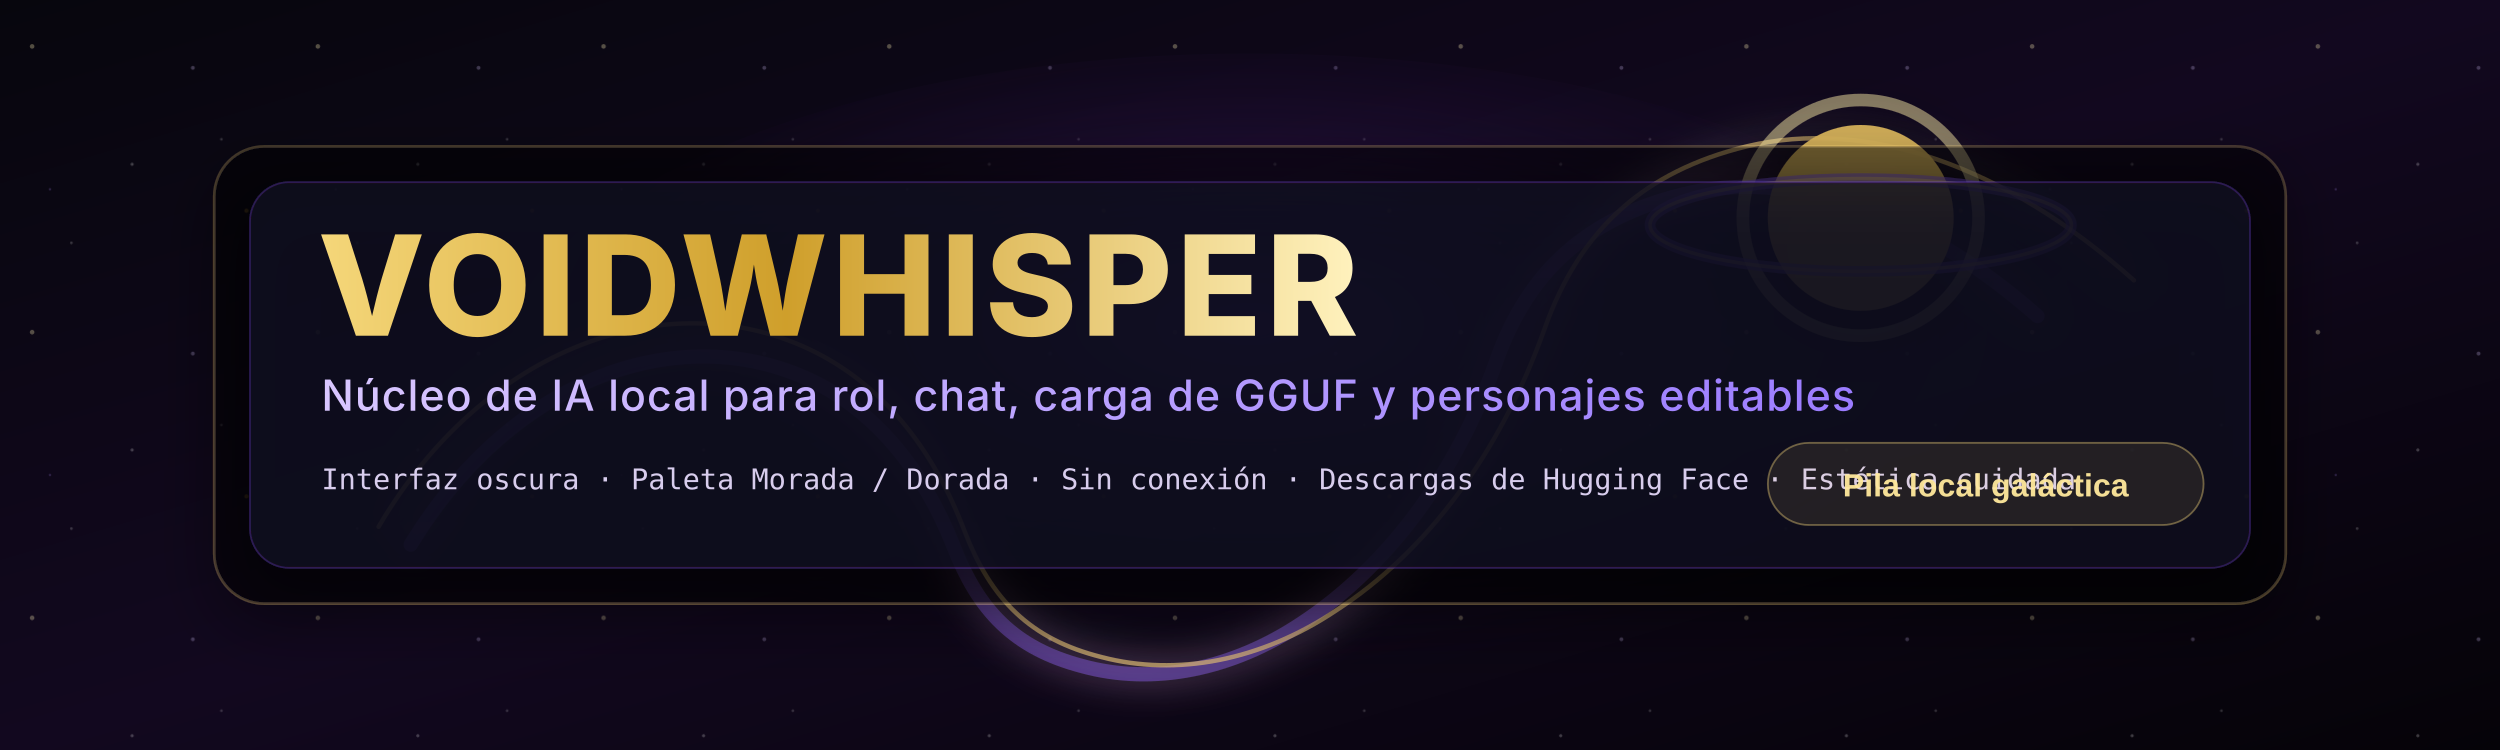
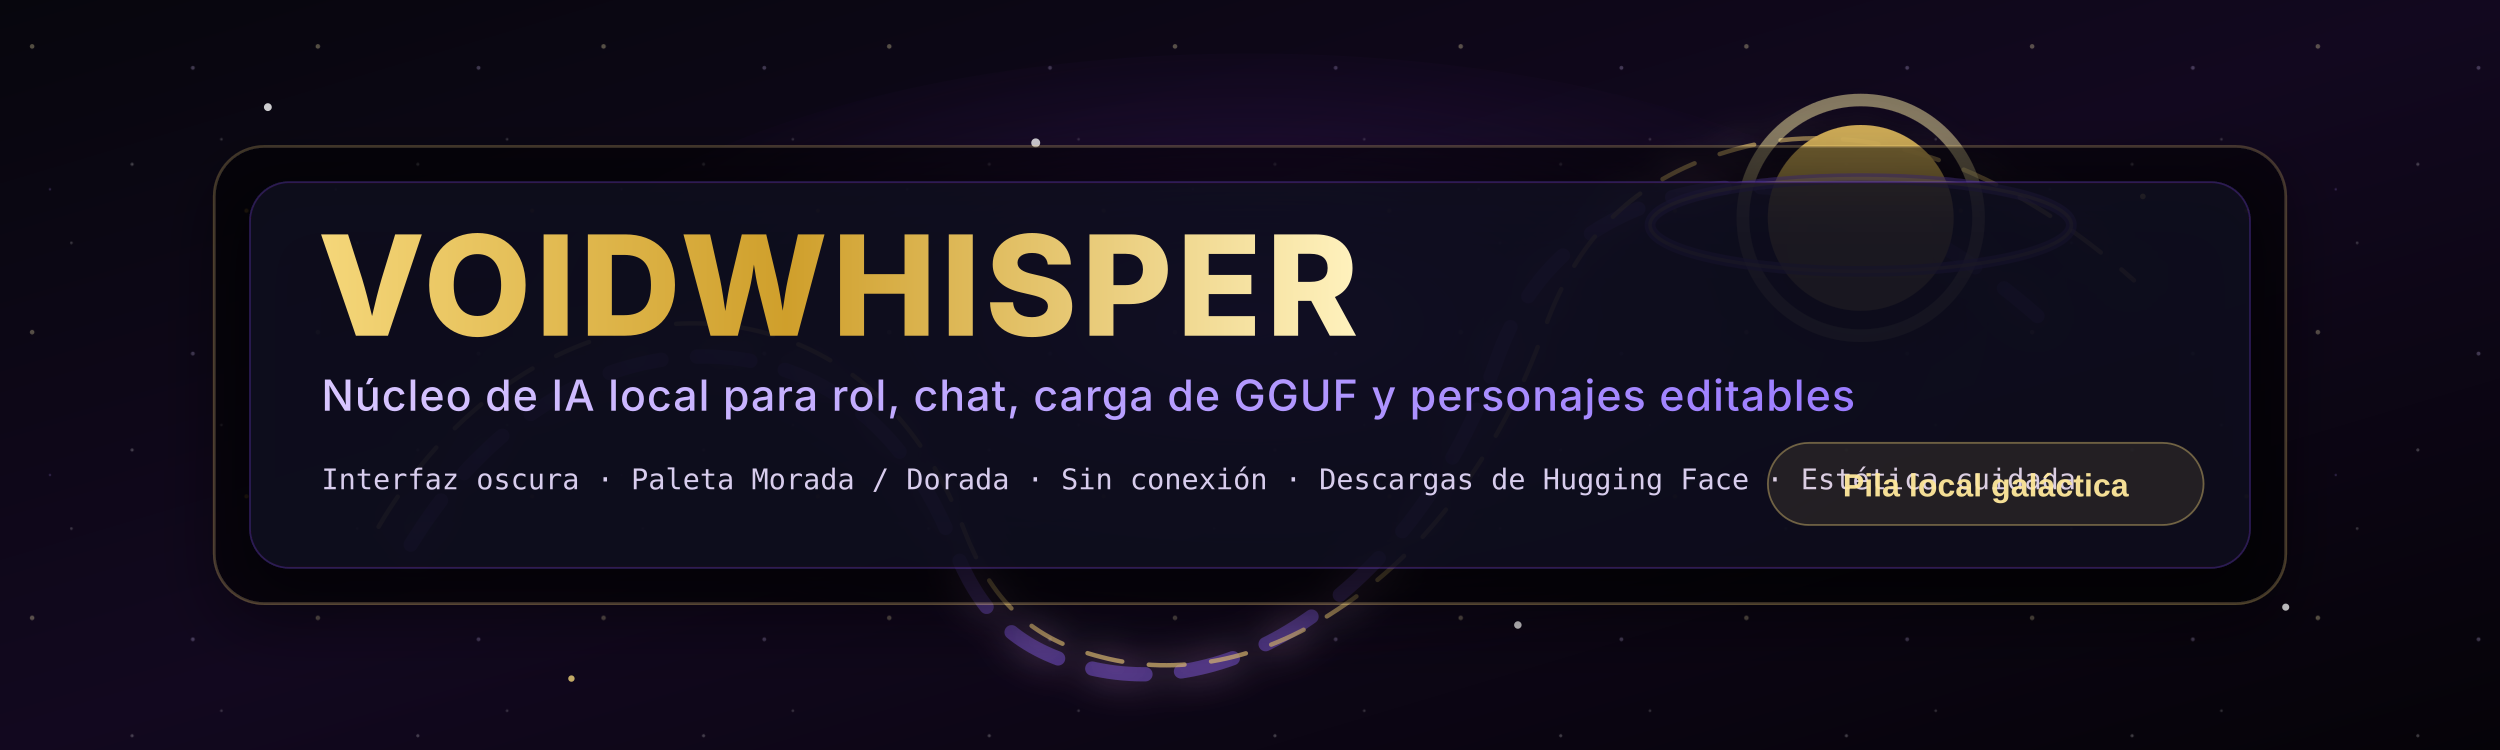
<svg xmlns="http://www.w3.org/2000/svg" viewBox="0 0 1400 420" role="img" aria-labelledby="title desc">
+   <style>
+     .star-twinkle {
+       animation: twinkle 3s ease-in-out infinite;
+     }
+     .ring-rotate {
+       transform-origin: 1042px 126px;
+       animation: rotateRing 15s linear infinite;
+     }
+     .planet-pulse {
+       transform-origin: 1042px 122px;
+       animation: pulsePlanet 5s ease-in-out infinite;
+     }
+     .wave-flow-1 {
+       stroke-dasharray: 30 20;
+       animation: flowDash 8s linear infinite;
+     }
+     .wave-flow-2 {
+       stroke-dasharray: 20 15;
+       animation: flowDash2 6s linear infinite;
+     }
+     @keyframes twinkle {
+       0%, 100% { opacity: 0.15; }
+       50% { opacity: 0.95; }
+     }
+     @keyframes rotateRing {
+       0% { transform: rotate(0deg) scaleY(1); }
+       50% { transform: rotate(180deg) scaleY(0.9); }
+       100% { transform: rotate(360deg) scaleY(1); }
+     }
+     @keyframes pulsePlanet {
+       0%, 100% { transform: scale(1); }
+       50% { transform: scale(1.04); }
+     }
+     @keyframes flowDash {
+       to { stroke-dashoffset: -100; }
+     }
+     @keyframes flowDash2 {
+       to { stroke-dashoffset: 80; }
+     }
+   </style>
  <defs>
    <linearGradient id="bg" x1="0%" y1="0%" x2="100%" y2="100%">
      <stop offset="0%" stop-color="#07060d" />
      <stop offset="50%" stop-color="#12081f" />
      <stop offset="100%" stop-color="#050308" />
    </linearGradient>
    <radialGradient id="glow" cx="50%" cy="42%" r="55%">
      <stop offset="0%" stop-color="#7d3cff" stop-opacity="0.55" />
      <stop offset="45%" stop-color="#4a1d7a" stop-opacity="0.25" />
      <stop offset="100%" stop-color="#0b0713" stop-opacity="0" />
    </radialGradient>
    <linearGradient id="titleGrad" x1="0%" y1="0%" x2="100%" y2="0%">
      <stop offset="0%" stop-color="#f5d77a" />
      <stop offset="45%" stop-color="#cf9f2b" />
      <stop offset="100%" stop-color="#fff2be" />
    </linearGradient>
    <linearGradient id="subGrad" x1="0%" y1="0%" x2="100%" y2="0%">
      <stop offset="0%" stop-color="#d8c6ff" />
      <stop offset="100%" stop-color="#9b7cff" />
    </linearGradient>
    <filter id="softGlow" x="-30%" y="-30%" width="160%" height="160%">
      <feGaussianBlur stdDeviation="10" result="blur" />
      <feColorMatrix in="blur" type="matrix" values="1 0 0 0 0.62  0 1 0 0 0.33  0 0 1 0 1  0 0 0 0.8 0" result="glowColor" />
      <feMerge>
        <feMergeNode in="glowColor" />
        <feMergeNode in="SourceGraphic" />
      </feMerge>
    </filter>
    <filter id="shadow" x="-20%" y="-20%" width="140%" height="140%">
      <feDropShadow dx="0" dy="14" stdDeviation="18" flood-color="#000000" flood-opacity="0.65" />
    </filter>
    <pattern id="stars" width="160" height="160" patternUnits="userSpaceOnUse">
      <circle cx="18" cy="26" r="1.3" fill="#f5e8b0" opacity="0.75" />
      <circle cx="108" cy="38" r="1.1" fill="#d9c6ff" opacity="0.6" />
      <circle cx="74" cy="92" r="0.9" fill="#ffffff" opacity="0.5" />
      <circle cx="138" cy="118" r="1.2" fill="#cf9f2b" opacity="0.65" />
      <circle cx="40" cy="136" r="0.8" fill="#ffffff" opacity="0.4" />
      <circle cx="28" cy="106" r="0.7" fill="#b18cff" opacity="0.45" />
      <circle cx="124" cy="78" r="0.8" fill="#ffffff" opacity="0.35" />
    </pattern>
  </defs>
  <rect width="1400" height="420" fill="url(#bg)" />
  <rect width="1400" height="420" fill="url(#stars)" opacity="0.42" />
  <ellipse cx="700" cy="210" rx="420" ry="180" fill="url(#glow)" />
+   <g opacity="0.8">
+     <circle cx="150" cy="60" r="2.2" fill="#fff" class="star-twinkle" style="animation-delay: 0.2s;" />
+     <circle cx="320" cy="380" r="1.8" fill="#f5d77a" class="star-twinkle" style="animation-delay: 1.1s;" />
+     <circle cx="580" cy="80" r="2.5" fill="#fff" class="star-twinkle" style="animation-delay: 2.1s;" />
+     <circle cx="850" cy="350" r="2.1" fill="#fff" class="star-twinkle" style="animation-delay: 0.7s;" />
+     <circle cx="1200" cy="110" r="1.6" fill="#f5d77a" class="star-twinkle" style="animation-delay: 1.8s;" />
+     <circle cx="1280" cy="340" r="2" fill="#fff" class="star-twinkle" style="animation-delay: 1.4s;" />
+   </g>
  <g filter="url(#softGlow)">
-     <path d="M230 305c58-95 152-126 224-92 36 17 63 50 80 93 14 36 34 57 72 67 40 11 84 2 123-24 47-31 86-82 109-147 18-51 52-80 104-93 61-15 132 9 199 68" fill="none" stroke="#8a5bff" stroke-width="8" stroke-linecap="round" stroke-opacity="0.42" />
-     <path d="M212 295c60-102 162-136 240-100 41 19 70 55 88 102 15 39 37 61 77 71 42 11 89 2 131-26 51-33 92-88 117-158 20-56 56-88 113-102 67-16 144 10 217 75" fill="none" stroke="#f0cb73" stroke-width="2.5" stroke-linecap="round" stroke-opacity="0.65" />
+     <path class="wave-flow-1" d="M230 305c58-95 152-126 224-92 36 17 63 50 80 93 14 36 34 57 72 67 40 11 84 2 123-24 47-31 86-82 109-147 18-51 52-80 104-93 61-15 132 9 199 68" fill="none" stroke="#8a5bff" stroke-width="8" stroke-linecap="round" stroke-opacity="0.42" />
+     <path class="wave-flow-2" d="M212 295c60-102 162-136 240-100 41 19 70 55 88 102 15 39 37 61 77 71 42 11 89 2 131-26 51-33 92-88 117-158 20-56 56-88 113-102 67-16 144 10 217 75" fill="none" stroke="#f0cb73" stroke-width="2.5" stroke-linecap="round" stroke-opacity="0.65" />
  </g>
  <g filter="url(#shadow)">
-     <circle cx="1042" cy="122" r="52" fill="#d7b25a" opacity="0.95" />
+     <circle class="planet-pulse" cx="1042" cy="122" r="52" fill="#d7b25a" opacity="0.95" />
    <circle cx="1042" cy="122" r="66" fill="none" stroke="#f8e9a6" stroke-width="7" stroke-opacity="0.48" />
-     <ellipse cx="1042" cy="126" rx="118" ry="26" fill="none" stroke="#8a5bff" stroke-width="6" stroke-opacity="0.55" />
-     <ellipse cx="1042" cy="126" rx="118" ry="26" fill="none" stroke="#f4d680" stroke-width="2" stroke-opacity="0.5" />
+     <g class="ring-rotate">
+       <ellipse cx="1042" cy="126" rx="118" ry="26" fill="none" stroke="#8a5bff" stroke-width="6" stroke-opacity="0.55" />
+       <ellipse cx="1042" cy="126" rx="118" ry="26" fill="none" stroke="#f4d680" stroke-width="2" stroke-opacity="0.5" />
+     </g>
  </g>
  <g filter="url(#shadow)">
    <rect x="120" y="82" width="1160" height="256" rx="28" fill="rgba(8, 7, 15, 0.48)" stroke="rgba(240, 204, 116, 0.22)" stroke-width="1.5" />
    <rect x="140" y="102" width="1120" height="216" rx="22" fill="rgba(18, 10, 32, 0.72)" stroke="rgba(138, 91, 255, 0.24)" stroke-width="1" />
  </g>
  <text x="178" y="188" font-family="Segoe UI, Inter, Arial, sans-serif" font-size="78" font-weight="800" fill="url(#titleGrad)" letter-spacing="2.5">VOIDWHISPER</text>
  <text x="180" y="230" font-family="Segoe UI, Inter, Arial, sans-serif" font-size="24" font-weight="500" fill="url(#subGrad)" letter-spacing="0.6">
    Núcleo de IA local para rol, chat, carga de GGUF y personajes editables
  </text>
  <text x="180" y="274" font-family="Consolas, monospace" font-size="16" fill="#e9ddff" opacity="0.92">
    Interfaz oscura · Paleta Morada / Dorada · Sin conexión · Descargas de Hugging Face · Estética cuidada
  </text>
  <g opacity="0.95">
    <rect x="990" y="248" width="244" height="46" rx="23" fill="rgba(245, 215, 122, 0.1)" stroke="rgba(245, 215, 122, 0.42)" />
    <text x="1112" y="278" text-anchor="middle" font-family="Segoe UI, Arial, sans-serif" font-size="18" font-weight="700" fill="#ffe89b">Pila local galáctica</text>
  </g>
</svg>
